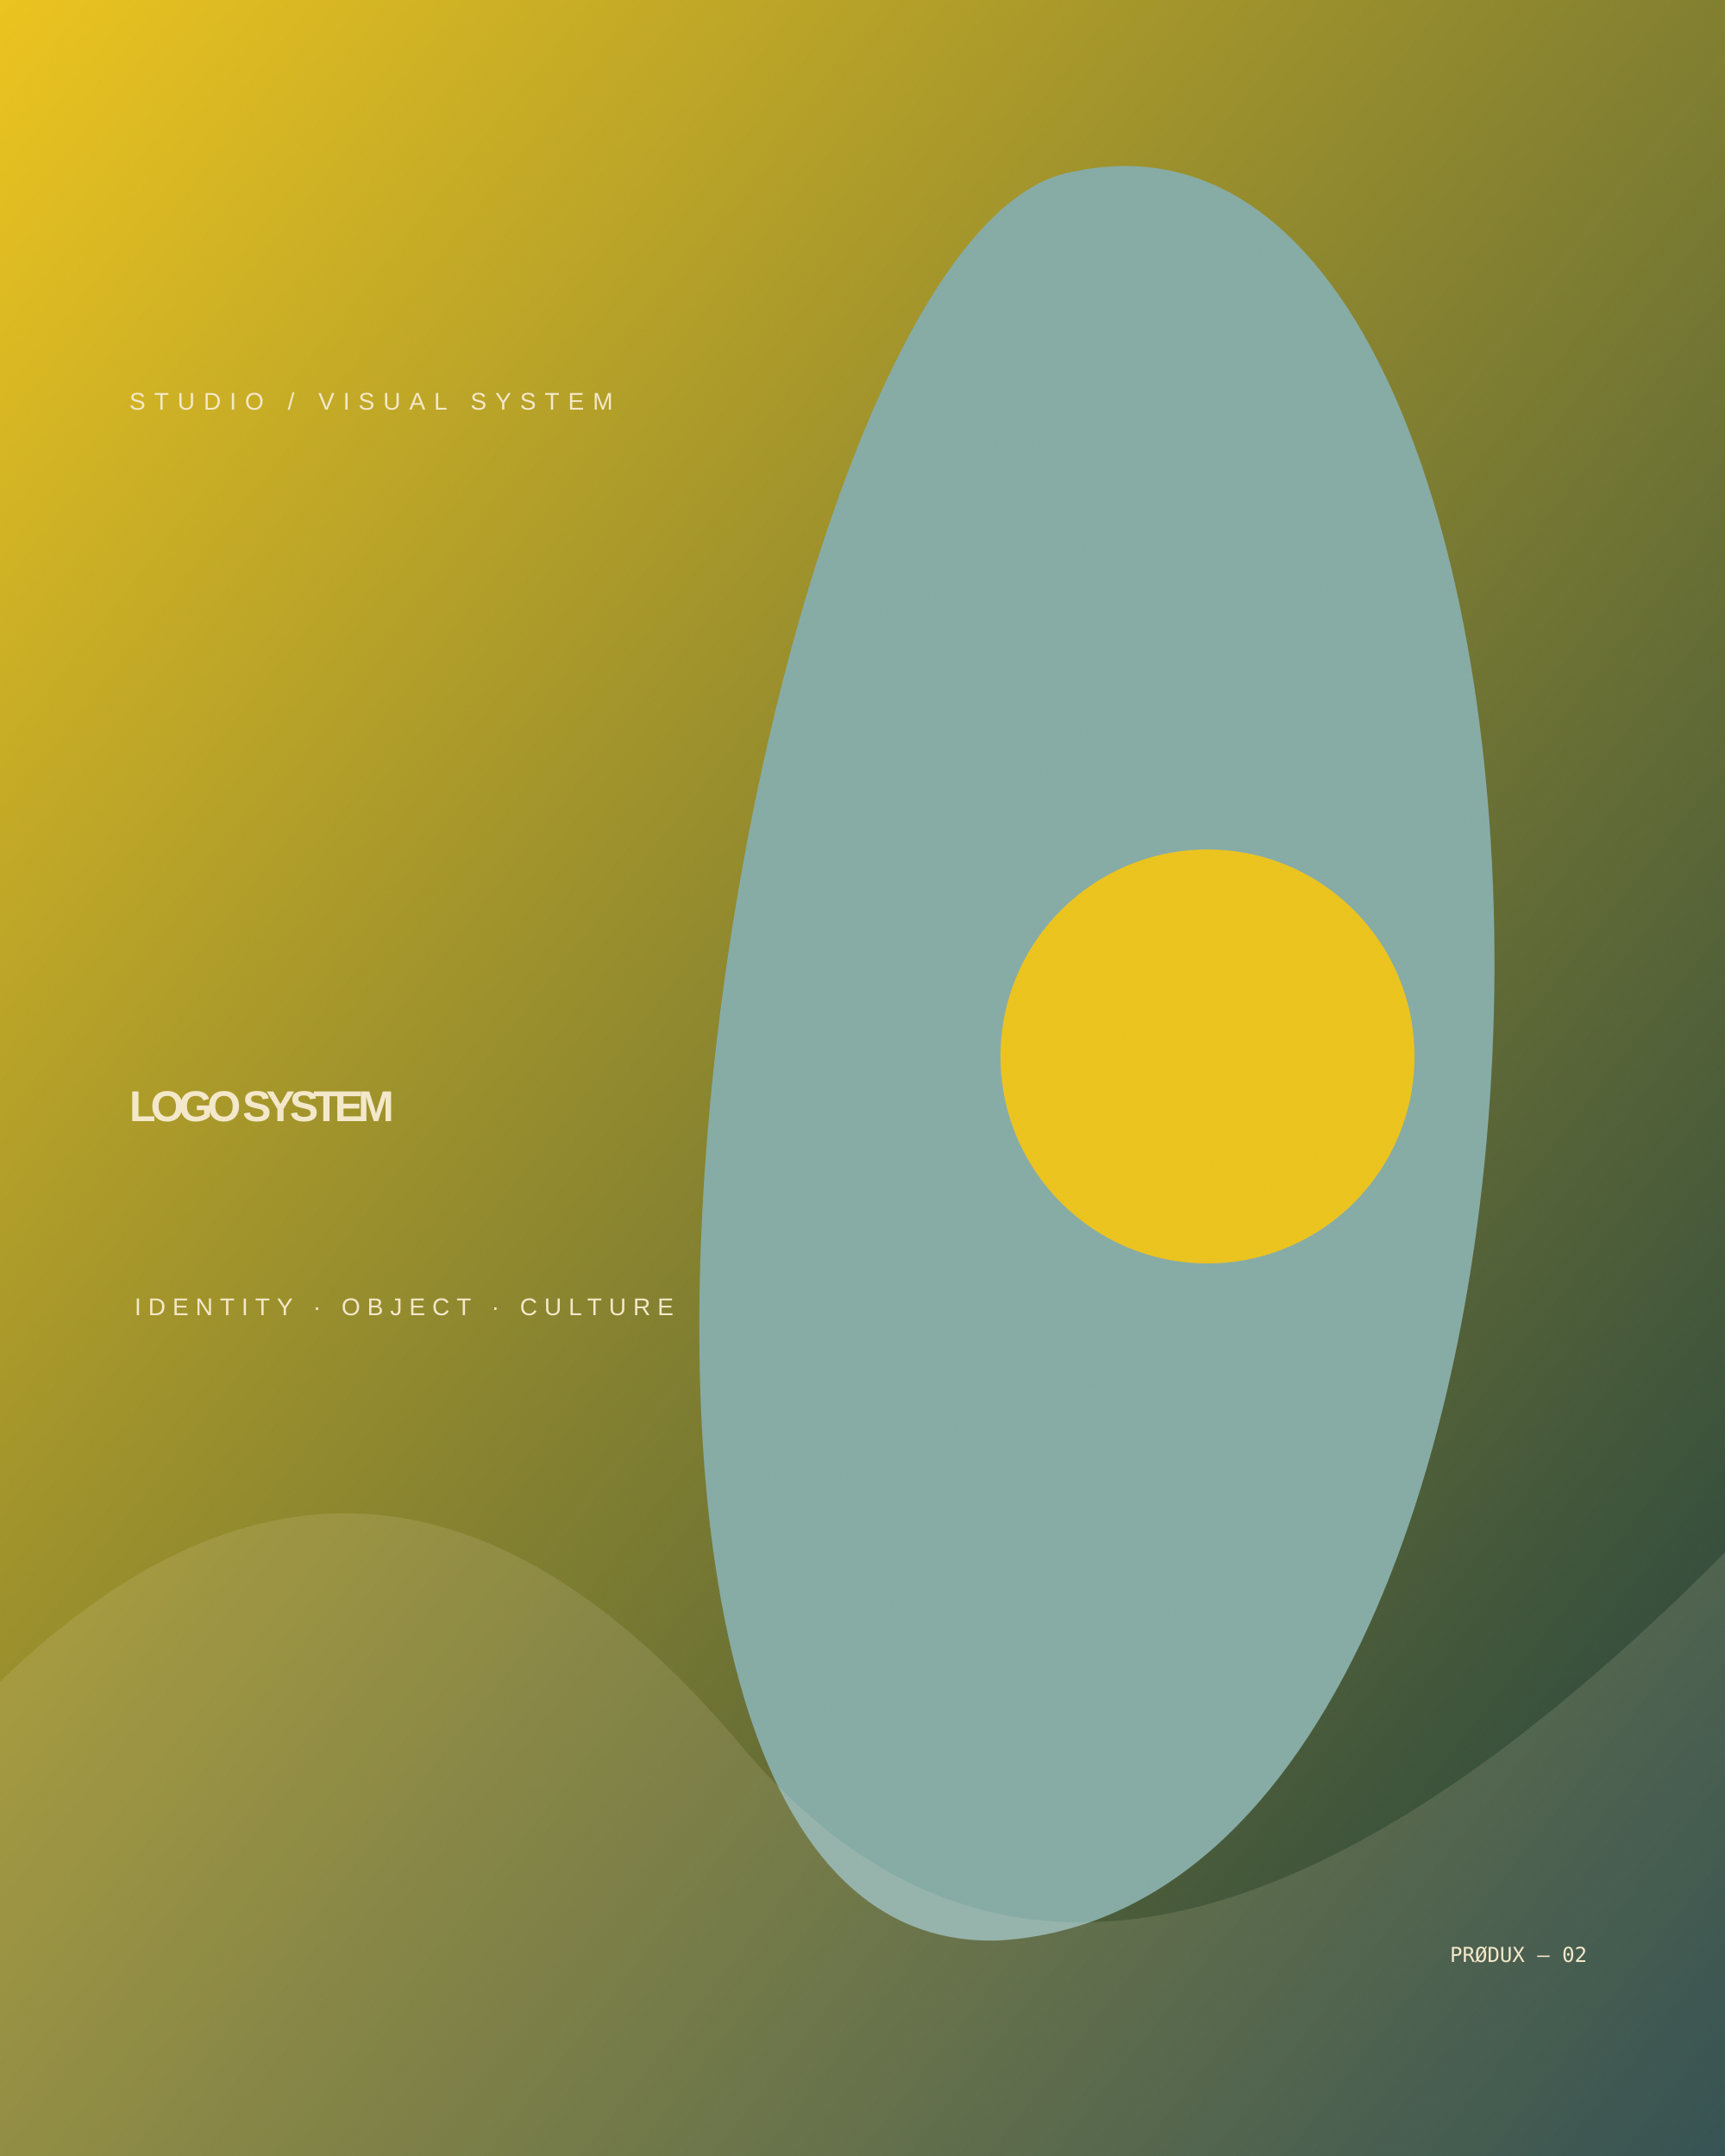
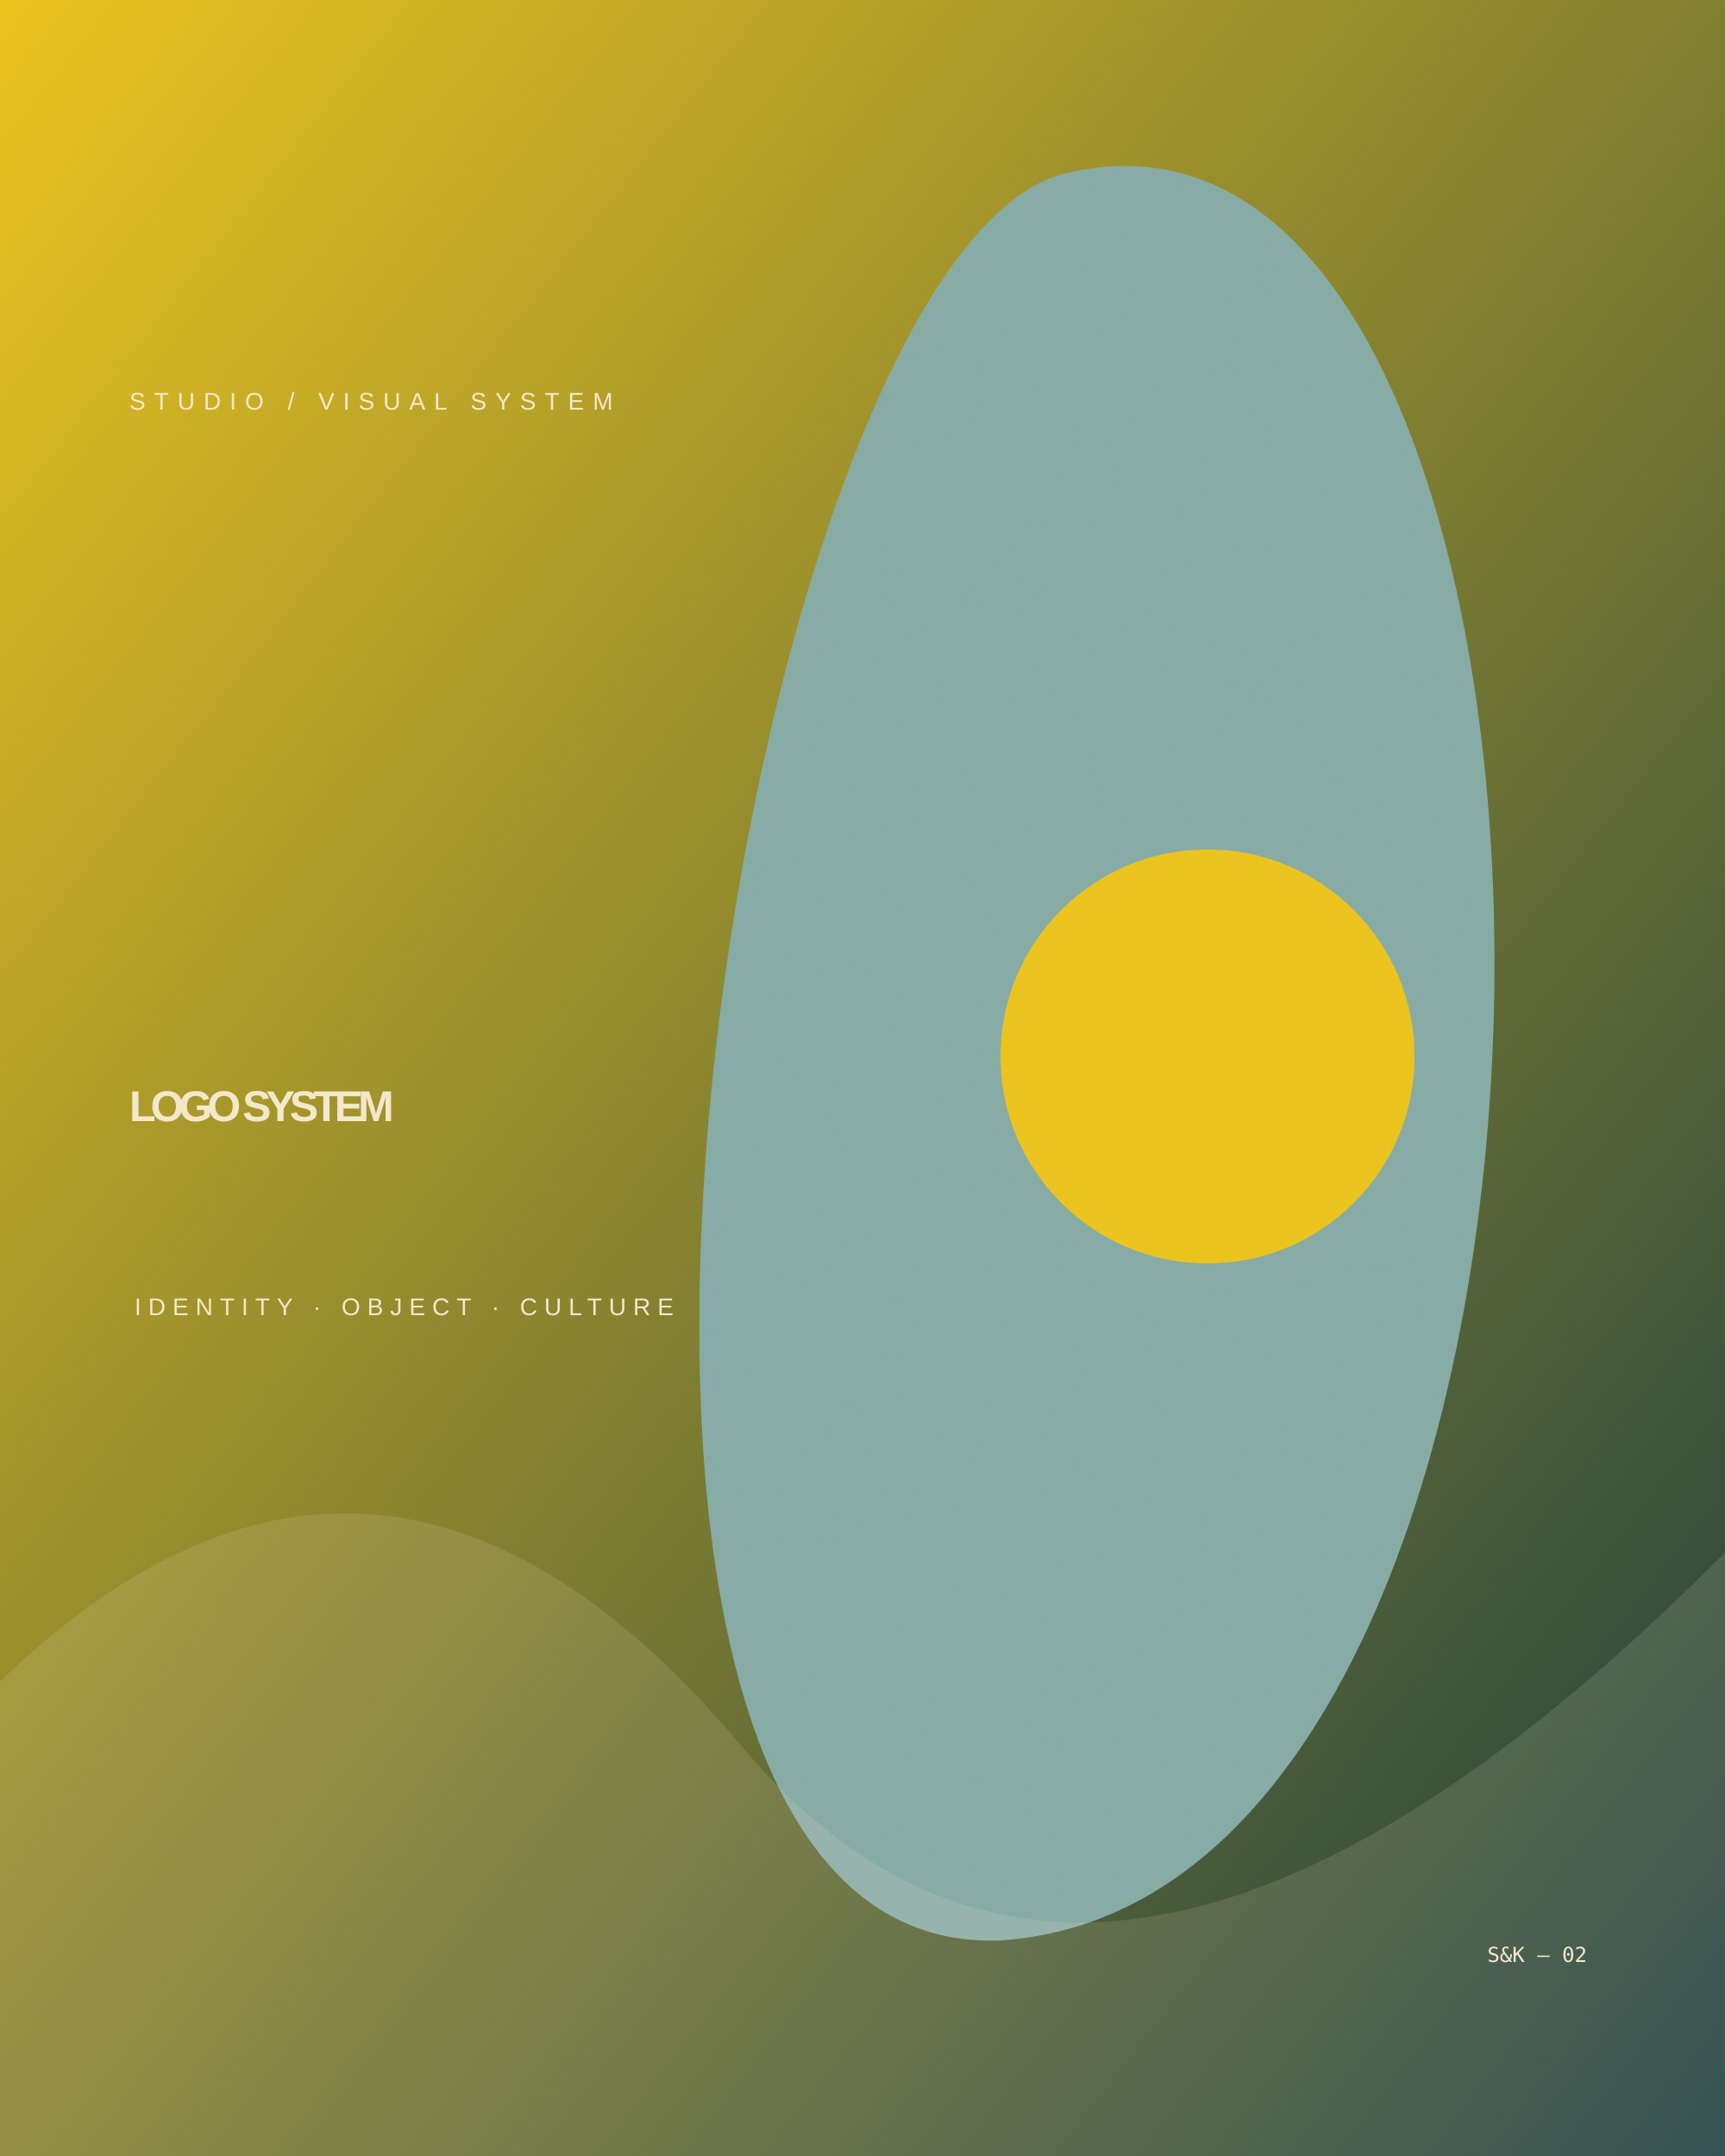
<svg xmlns="http://www.w3.org/2000/svg" width="1000" height="1250" viewBox="0 0 1000 1250">
  <defs>
    <linearGradient id="g" x1="0" y1="0" x2="1" y2="1">
      <stop stop-color="#ecc41f" />
      <stop offset="1" stop-color="#193c41" />
    </linearGradient>
    <filter id="noise">
      <feTurbulence baseFrequency=".7" numOctaves="2" stitchTiles="stitch" />
      <feColorMatrix values=".4 0 0 0 .2 .4 0 0 0 .2 .4 0 0 0 .2 0 0 0 .12 0" />
    </filter>
  </defs>
  <rect width="100%" height="100%" fill="url(#g)" />
  <path d="M620 100C950 25 960 1100 580 1125C270 1137.5 430 137.5 620 100Z" fill="#87aca6" />
  <circle cx="700" cy="612.5" r="120" fill="#ecc41f" />
  <path d="M0 975Q220 762.5 430 1012.5T1000 900V1250H0Z" fill="#f4e8cb" opacity=".13" />
  <rect width="100%" height="100%" filter="url(#noise)" opacity=".14" />
  <text x="75" y="237.5" fill="#f4e8cb" font-family="Arial,sans-serif" font-size="14" letter-spacing="5">STUDIO / VISUAL SYSTEM</text>
  <text x="75" y="650" fill="#f4e8cb" font-family="Arial,sans-serif" font-size="25" font-weight="600" letter-spacing="-3">LOGO SYSTEM</text>
  <text x="78" y="762.5" fill="#f4e8cb" font-family="Arial,sans-serif" font-size="14" letter-spacing="4">IDENTITY · OBJECT · CULTURE</text>
-   <text x="920" y="1137.5" text-anchor="end" fill="#f4e8cb" font-family="monospace" font-size="12">PRØDUX — 02</text>
+   <text x="920" y="1137.5" text-anchor="end" fill="#f4e8cb" font-family="monospace" font-size="12">S&amp;K — 02</text>
</svg>
